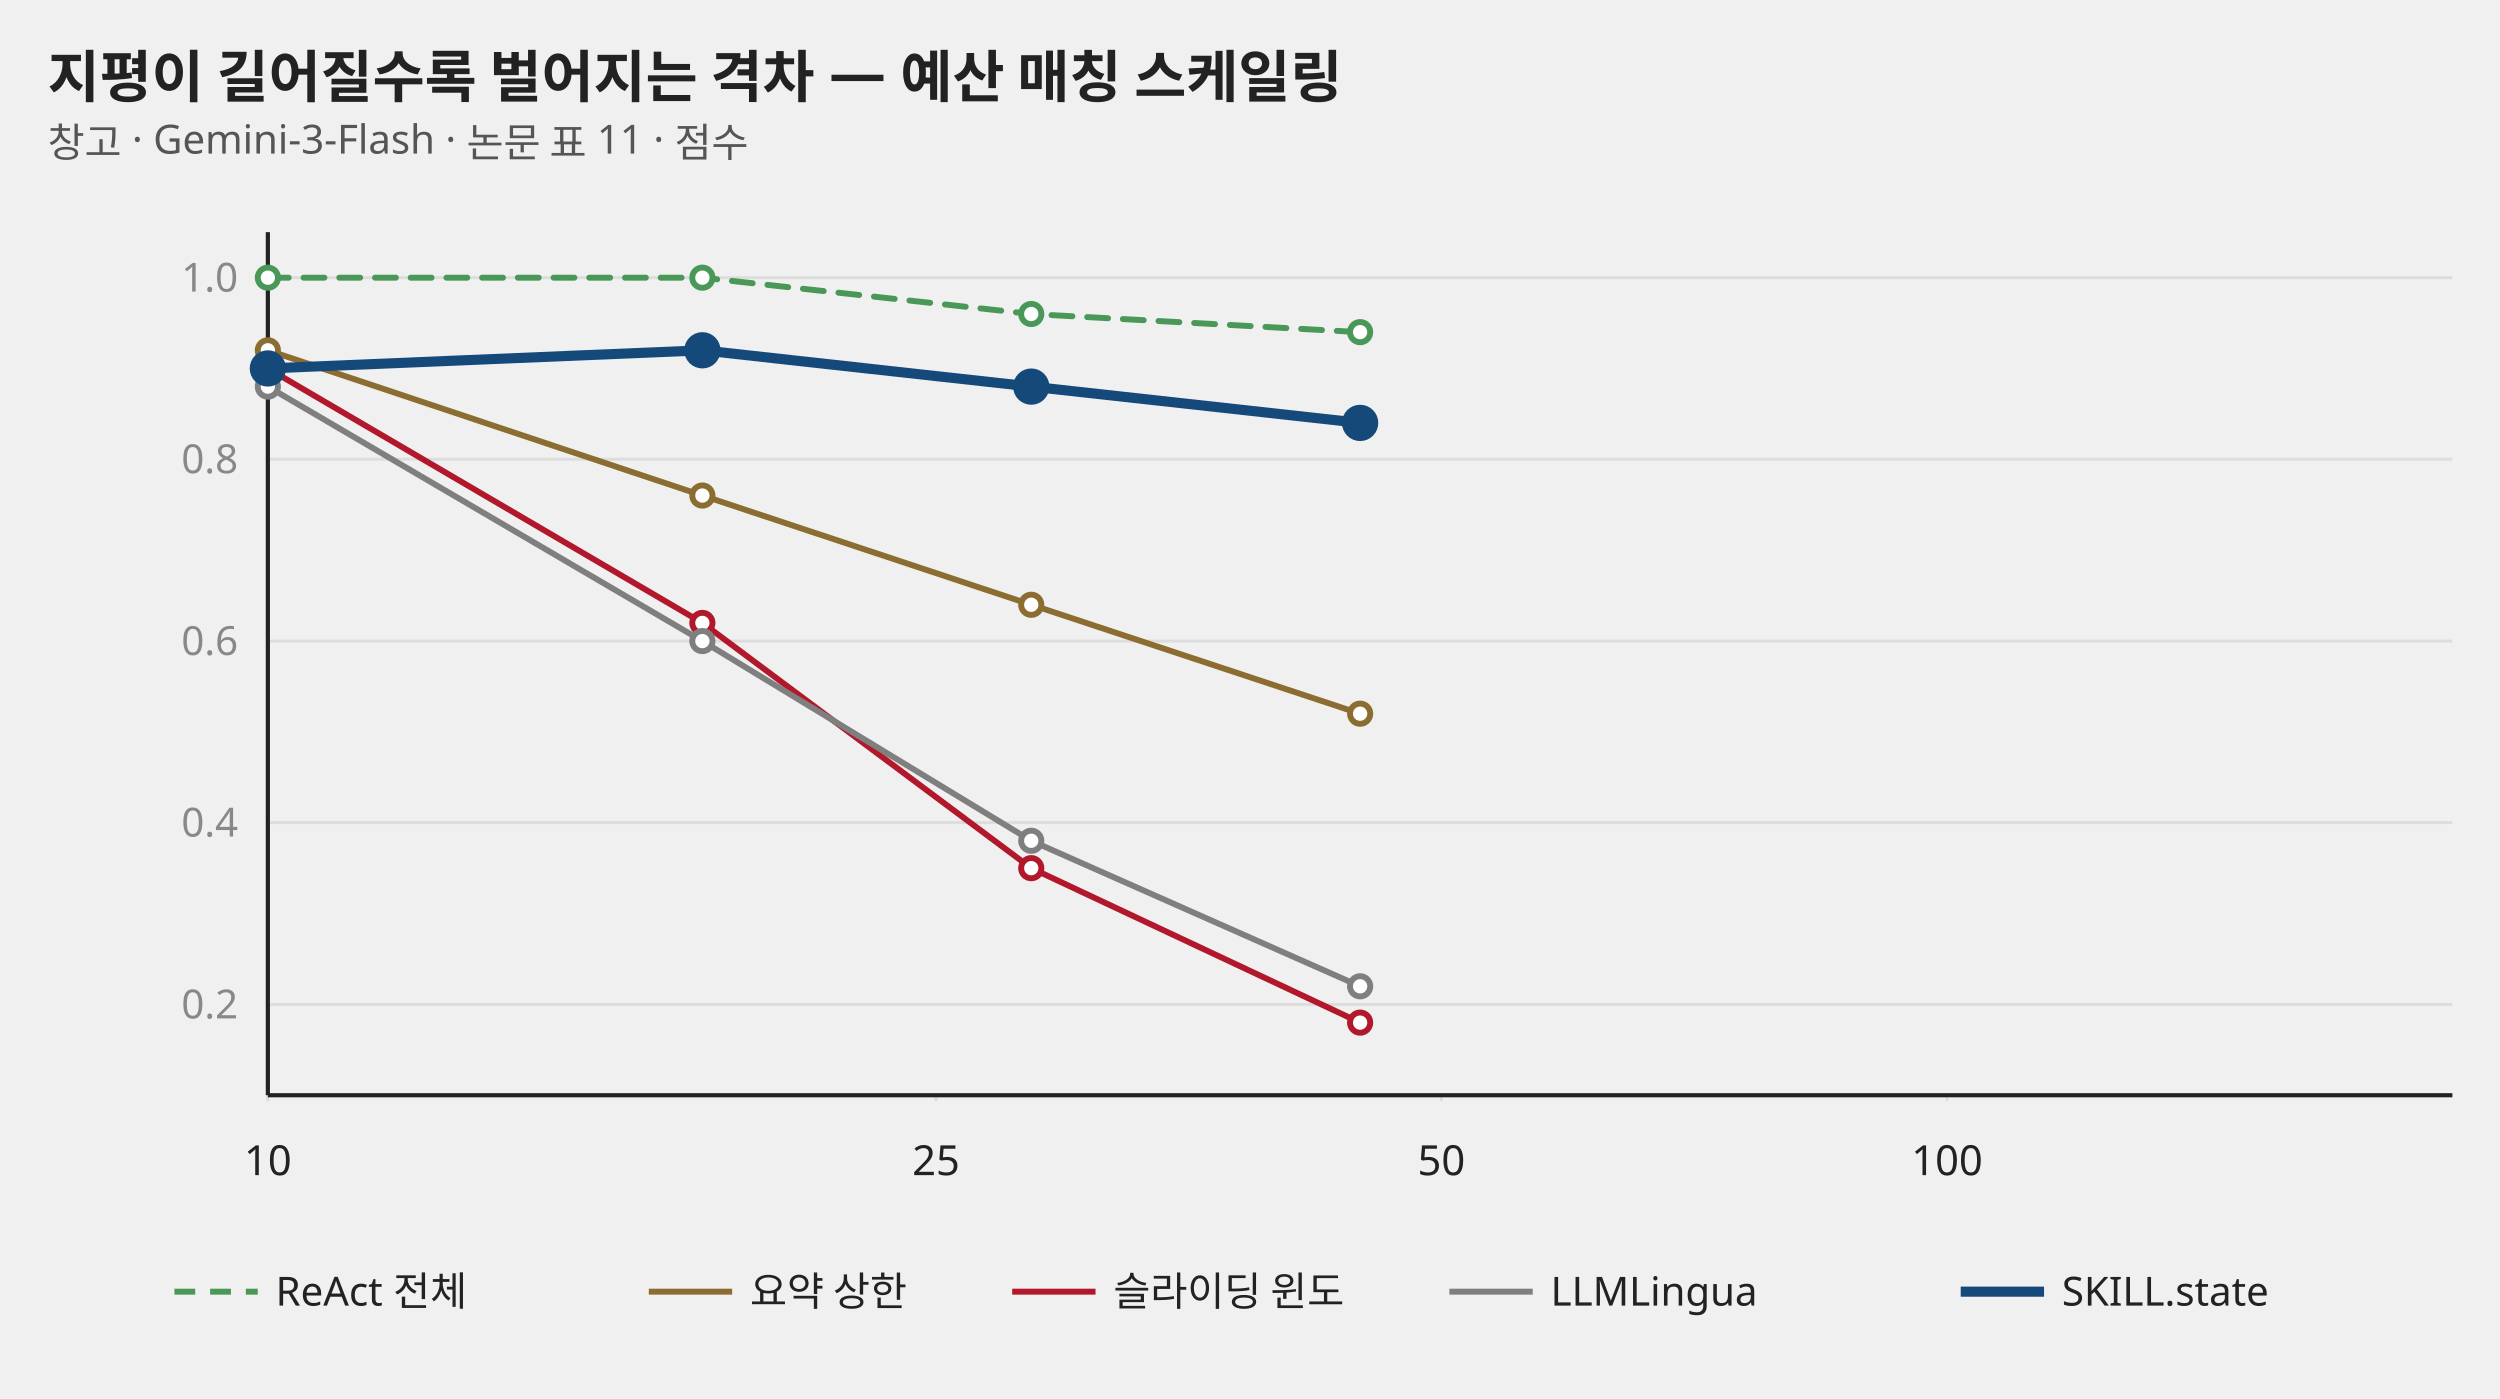
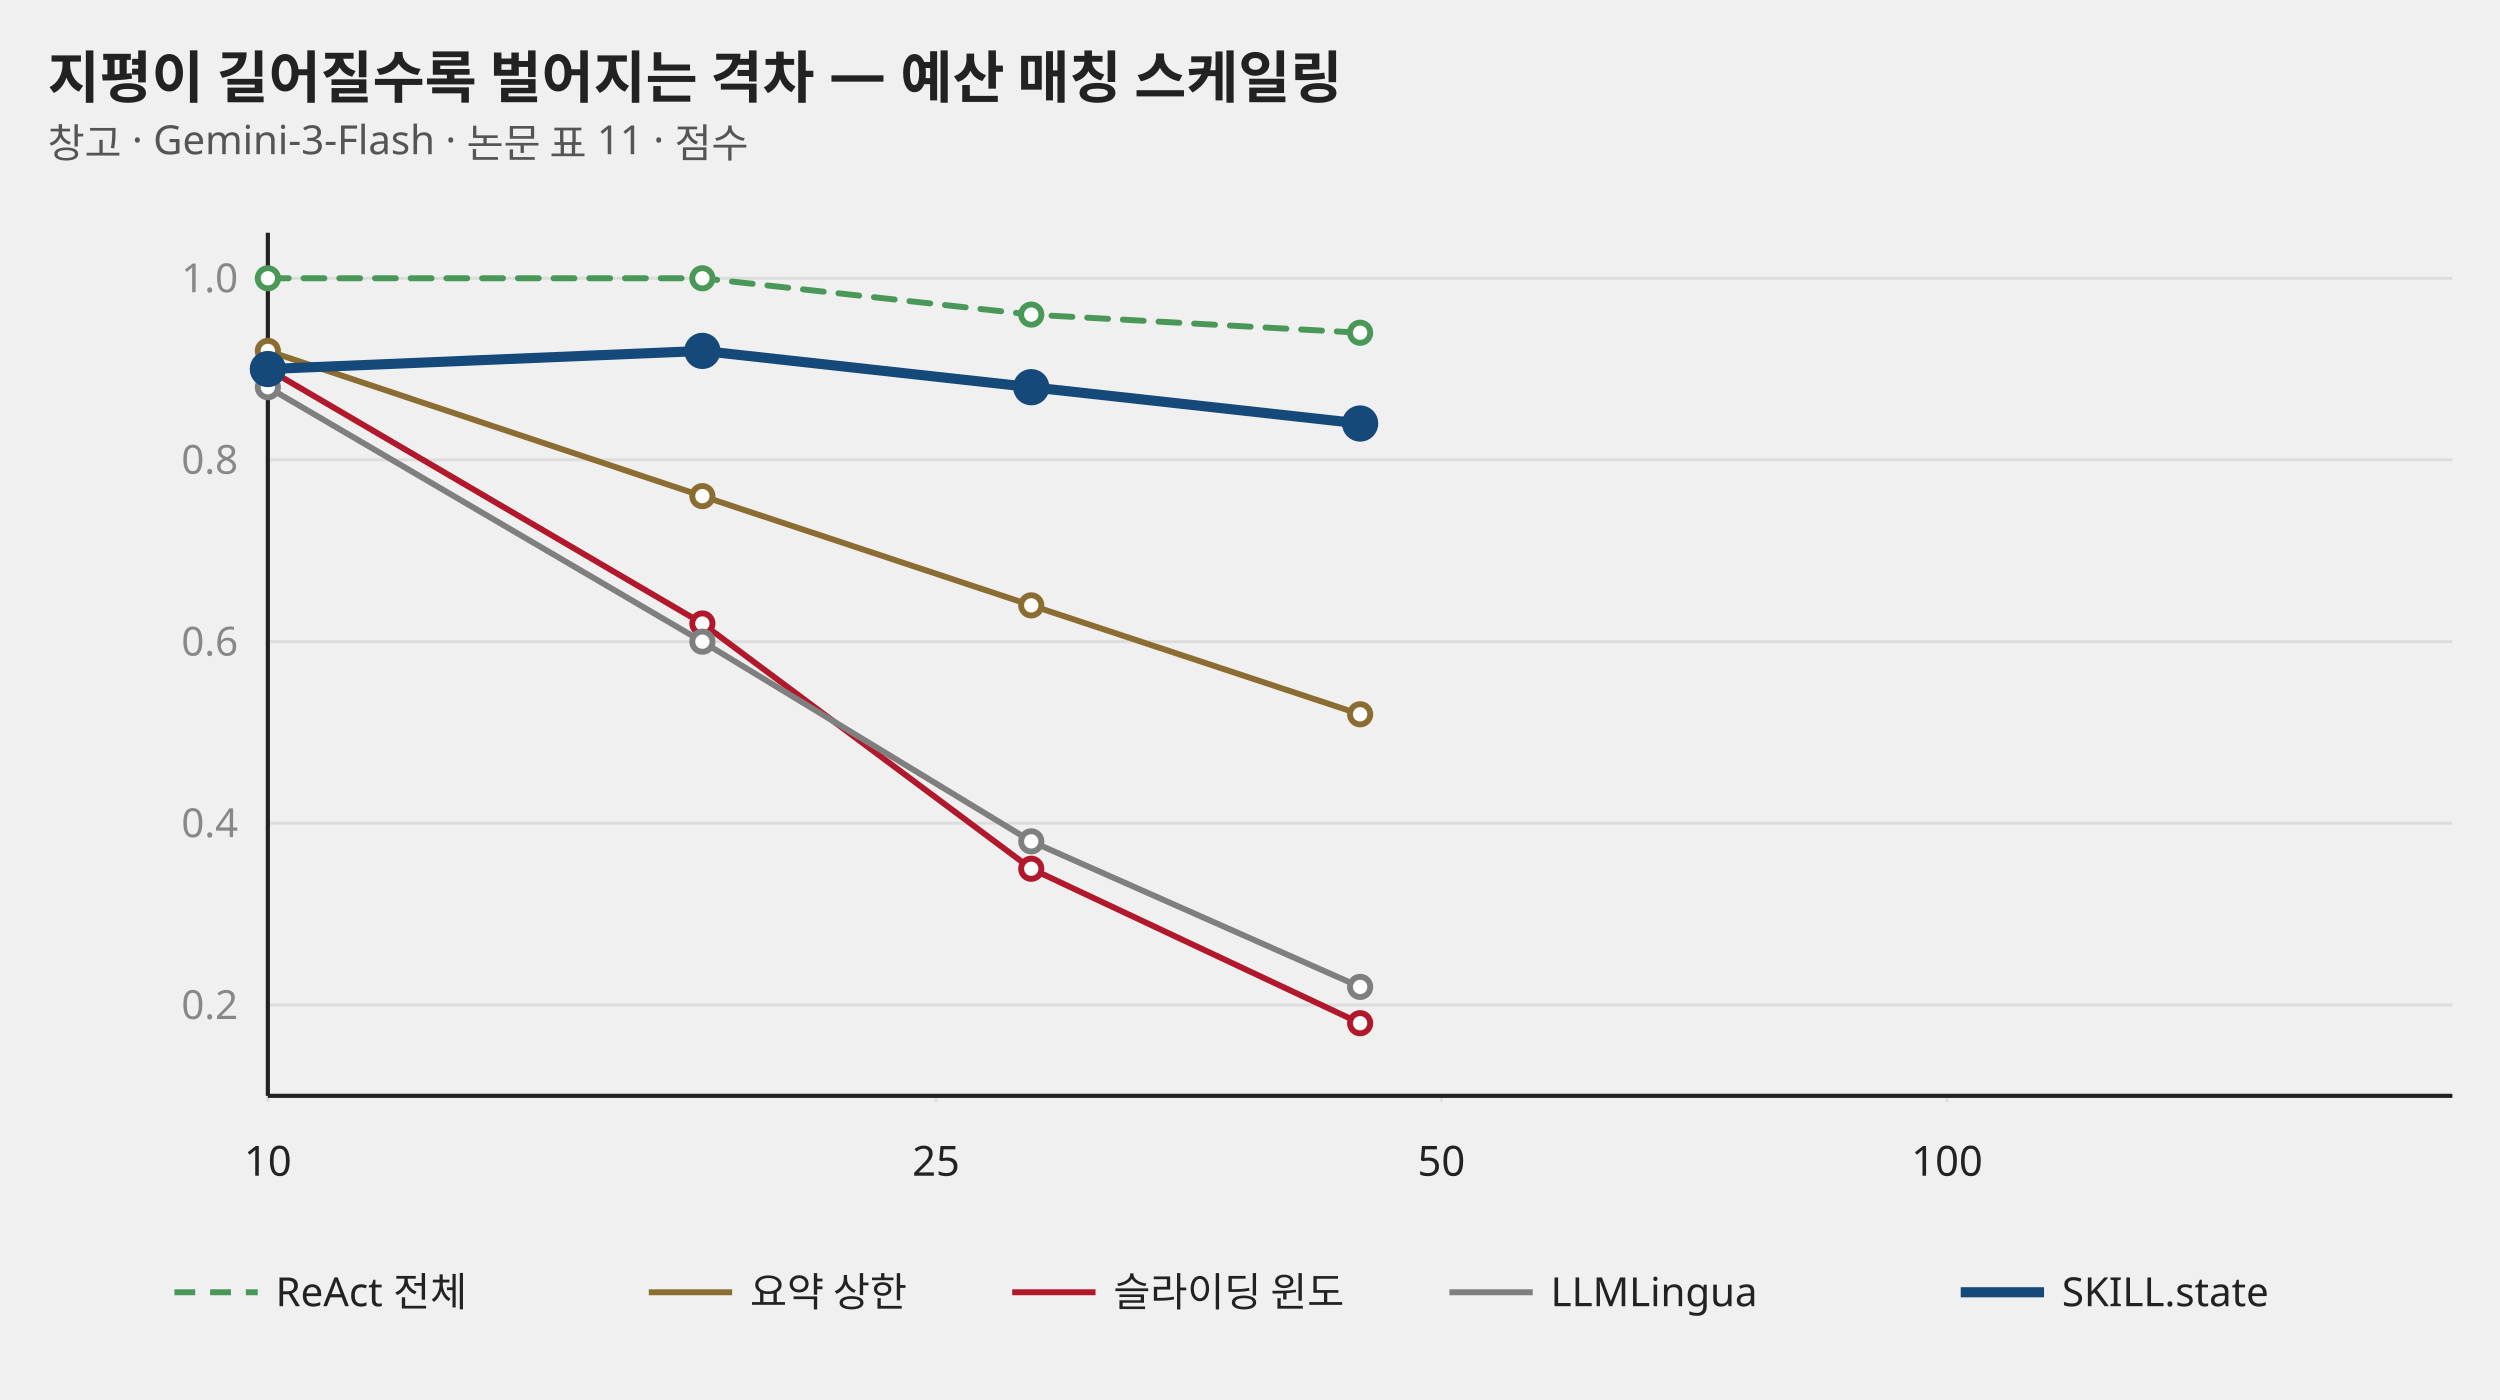
- <svg xmlns="http://www.w3.org/2000/svg" viewBox="0 0 840 470" width="840" height="470" style="background:#ffffff">
+ <svg xmlns="http://www.w3.org/2000/svg" viewBox="0 0 840 470" width="600" height="336" style="background:#ffffff">
  <text x="16.0" y="26.0" font-family="NanumSquare_ac, NanumGothic, sans-serif" font-size="19" fill="#222222" text-anchor="start" dominant-baseline="middle" font-weight="bold">지평이 길어질수록 벌어지는 격차 — 예산 매칭 스케일링</text>
  <text x="16.0" y="48.0" font-family="NanumSquare_ac, NanumGothic, sans-serif" font-size="13.5" fill="#555555" text-anchor="start" dominant-baseline="middle">창고 · Gemini-3-Flash · 논문 표 11 · 점수</text>
  <line x1="90" y1="337.5" x2="824" y2="337.5" stroke="#dddddd" stroke-width="1" />
  <text x="80.0" y="337.5" font-family="NanumSquare_ac, NanumGothic, sans-serif" font-size="13.5" fill="#888888" text-anchor="end" dominant-baseline="middle">0.2</text>
  <line x1="90" y1="276.4" x2="824" y2="276.4" stroke="#dddddd" stroke-width="1" />
  <text x="80.0" y="276.4" font-family="NanumSquare_ac, NanumGothic, sans-serif" font-size="13.5" fill="#888888" text-anchor="end" dominant-baseline="middle">0.4</text>
  <line x1="90" y1="215.4" x2="824" y2="215.4" stroke="#dddddd" stroke-width="1" />
  <text x="80.0" y="215.4" font-family="NanumSquare_ac, NanumGothic, sans-serif" font-size="13.5" fill="#888888" text-anchor="end" dominant-baseline="middle">0.6</text>
  <line x1="90" y1="154.3" x2="824" y2="154.3" stroke="#dddddd" stroke-width="1" />
  <text x="80.0" y="154.3" font-family="NanumSquare_ac, NanumGothic, sans-serif" font-size="13.5" fill="#888888" text-anchor="end" dominant-baseline="middle">0.8</text>
  <line x1="90" y1="93.3" x2="824" y2="93.3" stroke="#dddddd" stroke-width="1" />
  <text x="80.0" y="93.3" font-family="NanumSquare_ac, NanumGothic, sans-serif" font-size="13.5" fill="#888888" text-anchor="end" dominant-baseline="middle">1.0</text>
  <line x1="90.0" y1="368" x2="90.0" y2="372" stroke="#dddddd" stroke-width="1" stroke-dasharray="2,3" />
  <text x="90.0" y="390.0" font-family="NanumSquare_ac, NanumGothic, sans-serif" font-size="14" fill="#222222" text-anchor="middle" dominant-baseline="middle">10</text>
  <line x1="314.5" y1="368" x2="314.5" y2="372" stroke="#dddddd" stroke-width="1" stroke-dasharray="2,3" />
  <text x="314.5" y="390.0" font-family="NanumSquare_ac, NanumGothic, sans-serif" font-size="14" fill="#222222" text-anchor="middle" dominant-baseline="middle">25</text>
  <line x1="484.3" y1="368" x2="484.3" y2="372" stroke="#dddddd" stroke-width="1" stroke-dasharray="2,3" />
  <text x="484.3" y="390.0" font-family="NanumSquare_ac, NanumGothic, sans-serif" font-size="14" fill="#222222" text-anchor="middle" dominant-baseline="middle">50</text>
  <line x1="654.2" y1="368" x2="654.2" y2="372" stroke="#dddddd" stroke-width="1" stroke-dasharray="2,3" />
  <text x="654.2" y="390.0" font-family="NanumSquare_ac, NanumGothic, sans-serif" font-size="14" fill="#222222" text-anchor="middle" dominant-baseline="middle">100</text>
  <line x1="90" y1="78" x2="90" y2="368" stroke="#222222" stroke-width="1.4" />
  <line x1="90" y1="368" x2="824" y2="368" stroke="#222222" stroke-width="1.4" />
  <polyline points="90.0,93.3 236.0,93.3 346.5,105.5 457.0,111.6" fill="none" stroke="#4a9858" stroke-width="2.0" stroke-linejoin="round" stroke-linecap="round" stroke-dasharray="7,5" />
  <circle cx="90.0" cy="93.3" r="3.4" fill="#ffffff" stroke="#4a9858" stroke-width="2.0" />
  <circle cx="236.0" cy="93.3" r="3.4" fill="#ffffff" stroke="#4a9858" stroke-width="2.0" />
  <circle cx="346.5" cy="105.5" r="3.4" fill="#ffffff" stroke="#4a9858" stroke-width="2.0" />
  <circle cx="457.0" cy="111.6" r="3.4" fill="#ffffff" stroke="#4a9858" stroke-width="2.0" />
  <polyline points="90.0,117.7 236.0,166.5 346.5,203.2 457.0,239.8" fill="none" stroke="#8c6d31" stroke-width="2.0" stroke-linejoin="round" stroke-linecap="round" />
  <circle cx="90.0" cy="117.7" r="3.4" fill="#ffffff" stroke="#8c6d31" stroke-width="2.0" />
  <circle cx="236.0" cy="166.5" r="3.4" fill="#ffffff" stroke="#8c6d31" stroke-width="2.0" />
  <circle cx="346.5" cy="203.2" r="3.4" fill="#ffffff" stroke="#8c6d31" stroke-width="2.0" />
  <circle cx="457.0" cy="239.8" r="3.4" fill="#ffffff" stroke="#8c6d31" stroke-width="2.0" />
  <polyline points="90.0,123.8 236.0,209.3 346.5,291.7 457.0,343.6" fill="none" stroke="#b2182b" stroke-width="2.0" stroke-linejoin="round" stroke-linecap="round" />
  <circle cx="90.0" cy="123.8" r="3.4" fill="#ffffff" stroke="#b2182b" stroke-width="2.0" />
  <circle cx="236.0" cy="209.3" r="3.4" fill="#ffffff" stroke="#b2182b" stroke-width="2.0" />
  <circle cx="346.5" cy="291.7" r="3.4" fill="#ffffff" stroke="#b2182b" stroke-width="2.0" />
  <circle cx="457.0" cy="343.6" r="3.4" fill="#ffffff" stroke="#b2182b" stroke-width="2.0" />
  <polyline points="90.0,129.9 236.0,215.4 346.5,282.5 457.0,331.4" fill="none" stroke="#7f7f7f" stroke-width="2.0" stroke-linejoin="round" stroke-linecap="round" />
  <circle cx="90.0" cy="129.9" r="3.4" fill="#ffffff" stroke="#7f7f7f" stroke-width="2.0" />
  <circle cx="236.0" cy="215.4" r="3.4" fill="#ffffff" stroke="#7f7f7f" stroke-width="2.0" />
  <circle cx="346.5" cy="282.5" r="3.4" fill="#ffffff" stroke="#7f7f7f" stroke-width="2.0" />
  <circle cx="457.0" cy="331.4" r="3.4" fill="#ffffff" stroke="#7f7f7f" stroke-width="2.0" />
  <polyline points="90.0,123.8 236.0,117.7 346.5,129.9 457.0,142.1" fill="none" stroke="#14497a" stroke-width="3.4" stroke-linejoin="round" stroke-linecap="round" />
  <circle cx="90.0" cy="123.8" r="4.4" fill="#14497a" stroke="#14497a" stroke-width="3.4" />
  <circle cx="236.0" cy="117.7" r="4.4" fill="#14497a" stroke="#14497a" stroke-width="3.4" />
  <circle cx="346.5" cy="129.9" r="4.4" fill="#14497a" stroke="#14497a" stroke-width="3.4" />
  <circle cx="457.0" cy="142.1" r="4.4" fill="#14497a" stroke="#14497a" stroke-width="3.4" />
  <line x1="58.6" y1="434" x2="86.6" y2="434" stroke="#4a9858" stroke-width="2.0" stroke-dasharray="7,5" />
  <text x="92.6" y="434.0" font-family="NanumSquare_ac, NanumGothic, sans-serif" font-size="13.5" fill="#222222" text-anchor="start" dominant-baseline="middle">ReAct 전체</text>
  <line x1="218.0" y1="434" x2="246.0" y2="434" stroke="#8c6d31" stroke-width="2.0" />
  <text x="252.0" y="434.0" font-family="NanumSquare_ac, NanumGothic, sans-serif" font-size="13.5" fill="#222222" text-anchor="start" dominant-baseline="middle">요약 상한</text>
  <line x1="340.1" y1="434" x2="368.1" y2="434" stroke="#b2182b" stroke-width="2.0" />
  <text x="374.1" y="434.0" font-family="NanumSquare_ac, NanumGothic, sans-serif" font-size="13.5" fill="#222222" text-anchor="start" dominant-baseline="middle">슬라이딩 윈도</text>
  <line x1="487.0" y1="434" x2="515.0" y2="434" stroke="#7f7f7f" stroke-width="2.0" />
  <text x="521.0" y="434.0" font-family="NanumSquare_ac, NanumGothic, sans-serif" font-size="13.5" fill="#222222" text-anchor="start" dominant-baseline="middle">LLMLingua</text>
  <line x1="658.8" y1="434" x2="686.8" y2="434" stroke="#14497a" stroke-width="3.4" />
  <text x="692.8" y="434.0" font-family="NanumSquare_ac, NanumGothic, sans-serif" font-size="13.5" fill="#222222" text-anchor="start" dominant-baseline="middle">SKILL.state</text>
</svg>
